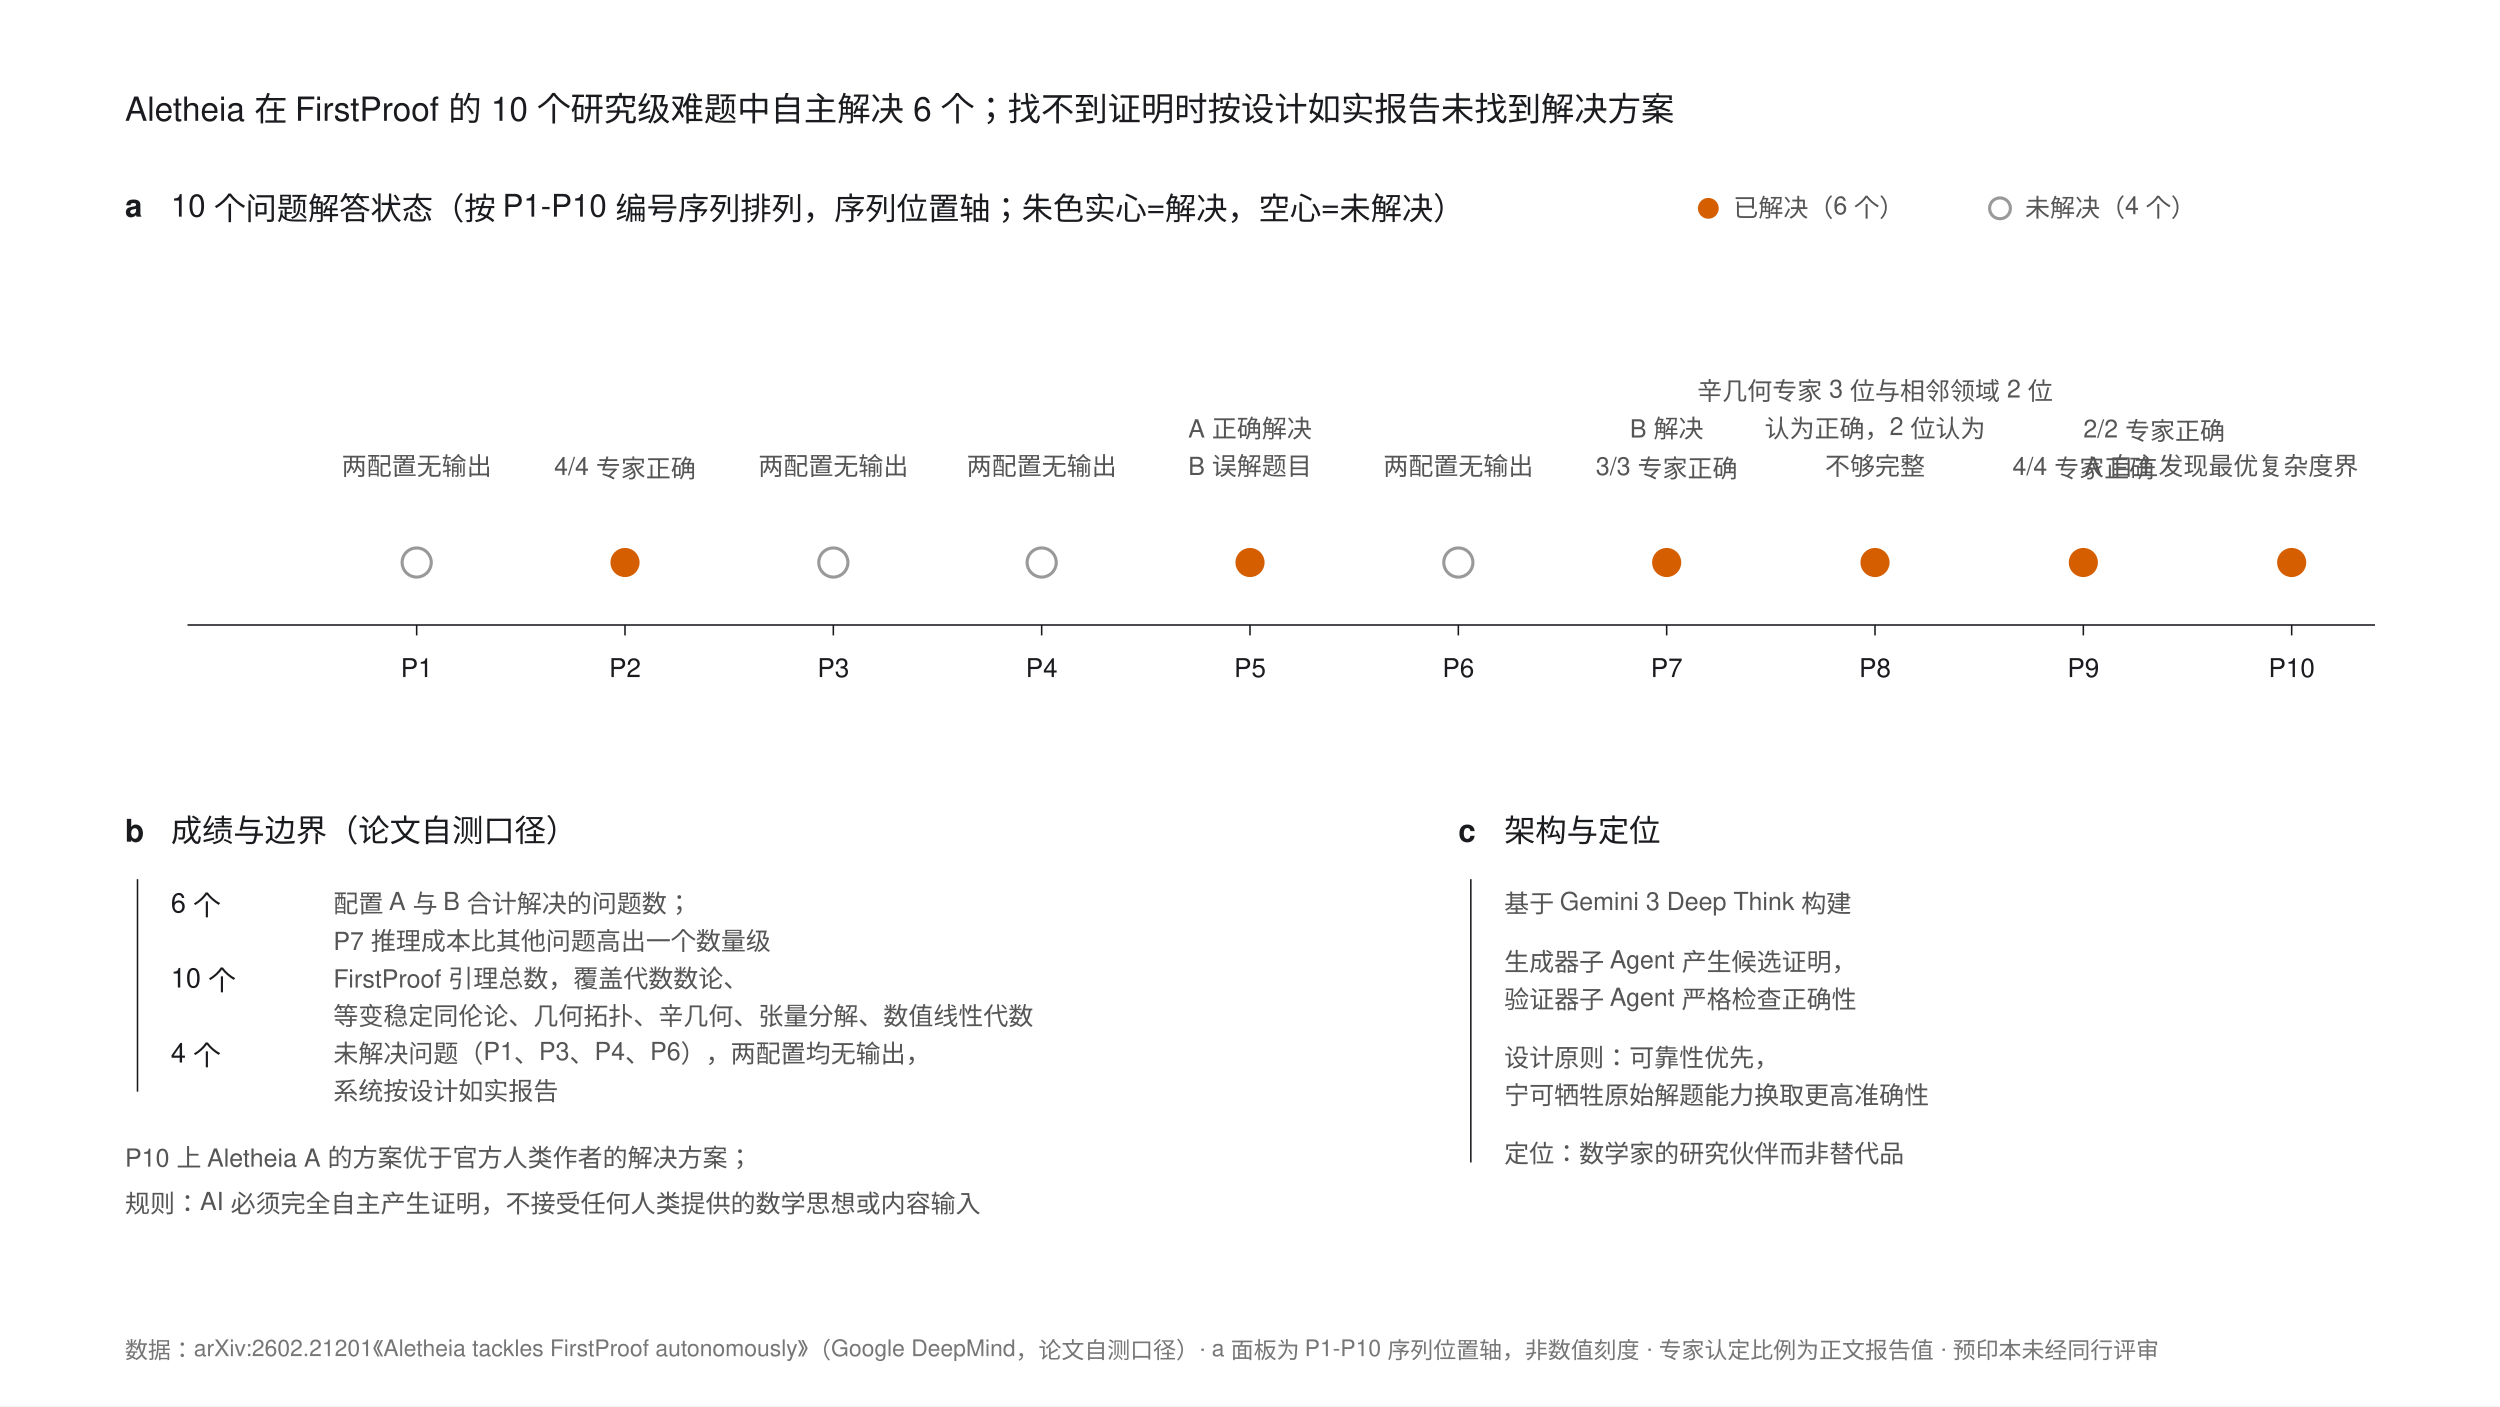
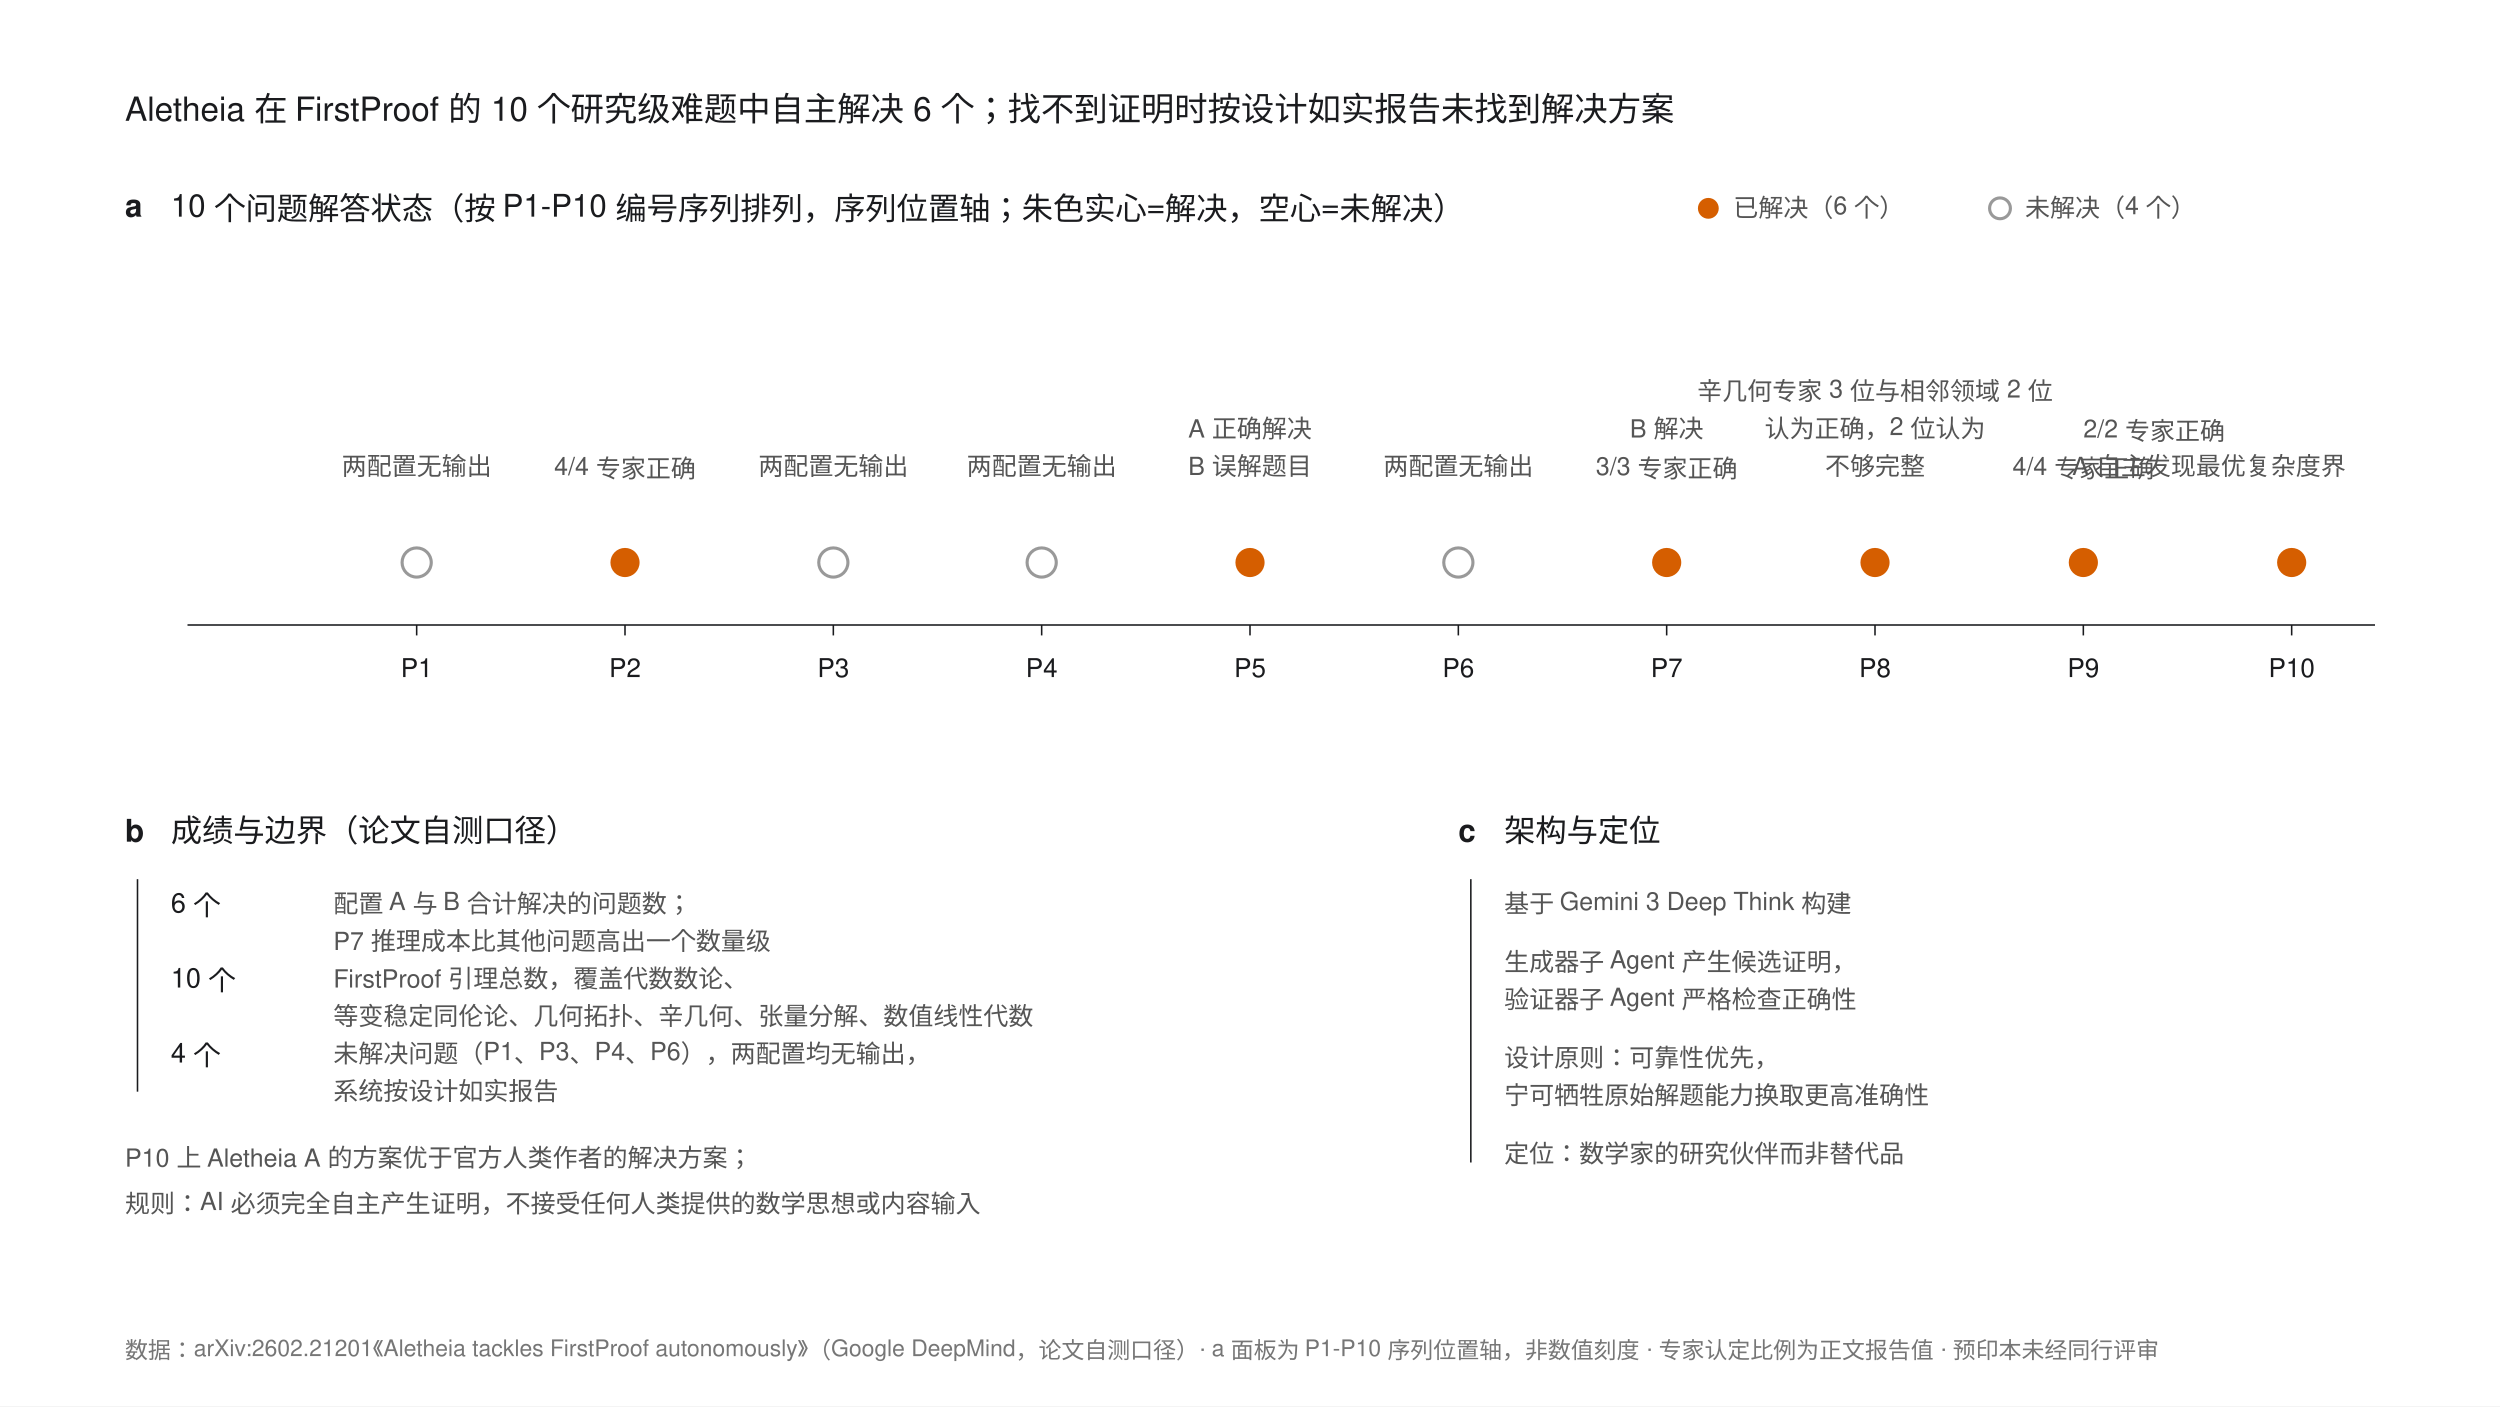
<svg xmlns="http://www.w3.org/2000/svg" width="1200" height="675" viewBox="0 0 1200 675" font-family="'Helvetica Neue',Helvetica,Arial,'PingFang SC',sans-serif">
  <rect width="1200" height="675" fill="#FFFFFF" />
  <text x="60" y="58" font-size="16" fill="#1A1B1E">Aletheia 在 FirstProof 的 10 个研究级难题中自主解决 6 个；找不到证明时按设计如实报告未找到解决方案</text>
  <text x="60" y="104" font-size="15" font-weight="bold" fill="#1A1B1E">a</text>
  <text x="82" y="104" font-size="15" fill="#1A1B1E">10 个问题解答状态（按 P1-P10 编号序列排列，序列位置轴；朱色实心=解决，空心=未解决）</text>
  <g font-size="12" fill="#555">
    <circle cx="820" cy="100" r="5" fill="#D55E00" />
    <text x="832" y="104">已解决（6 个）</text>
    <circle cx="960" cy="100" r="5" fill="#FFFFFF" stroke="#999999" stroke-width="1.5" />
    <text x="972" y="104">未解决（4 个）</text>
  </g>
  <line x1="90" y1="300" x2="1140" y2="300" stroke="#1A1B1E" stroke-width="0.75" />
  <g stroke="#1A1B1E" stroke-width="0.75">
    <line x1="200" y1="300" x2="200" y2="305" />
    <line x1="300" y1="300" x2="300" y2="305" />
    <line x1="400" y1="300" x2="400" y2="305" />
    <line x1="500" y1="300" x2="500" y2="305" />
    <line x1="600" y1="300" x2="600" y2="305" />
    <line x1="700" y1="300" x2="700" y2="305" />
    <line x1="800" y1="300" x2="800" y2="305" />
    <line x1="900" y1="300" x2="900" y2="305" />
    <line x1="1000" y1="300" x2="1000" y2="305" />
    <line x1="1100" y1="300" x2="1100" y2="305" />
  </g>
  <g font-size="12.5" fill="#1A1B1E" text-anchor="middle">
    <text x="200" y="325">P1</text>
    <text x="300" y="325">P2</text>
    <text x="400" y="325">P3</text>
    <text x="500" y="325">P4</text>
    <text x="600" y="325">P5</text>
    <text x="700" y="325">P6</text>
    <text x="800" y="325">P7</text>
    <text x="900" y="325">P8</text>
    <text x="1000" y="325">P9</text>
    <text x="1100" y="325">P10</text>
  </g>
  <g>
    <circle cx="200" cy="270" r="7" fill="#FFFFFF" stroke="#999999" stroke-width="1.5" />
    <circle cx="300" cy="270" r="7" fill="#D55E00" />
    <circle cx="400" cy="270" r="7" fill="#FFFFFF" stroke="#999999" stroke-width="1.5" />
    <circle cx="500" cy="270" r="7" fill="#FFFFFF" stroke="#999999" stroke-width="1.5" />
    <circle cx="600" cy="270" r="7" fill="#D55E00" />
    <circle cx="700" cy="270" r="7" fill="#FFFFFF" stroke="#999999" stroke-width="1.5" />
    <circle cx="800" cy="270" r="7" fill="#D55E00" />
    <circle cx="900" cy="270" r="7" fill="#D55E00" />
    <circle cx="1000" cy="270" r="7" fill="#D55E00" />
    <circle cx="1100" cy="270" r="7" fill="#D55E00" />
  </g>
  <g font-size="12" fill="#555" text-anchor="middle">
    <text x="200" y="228">两配置无输出</text>
    <text x="300" y="228">4/4 专家正确</text>
    <text x="400" y="228">两配置无输出</text>
    <text x="500" y="228">两配置无输出</text>
    <text x="600" y="210">A 正确解决</text>
    <text x="600" y="228">B 误解题目</text>
    <text x="700" y="228">两配置无输出</text>
    <text x="800" y="210">B 解决</text>
    <text x="800" y="228">3/3 专家正确</text>
    <text x="900" y="192">辛几何专家 3 位与相邻领域 2 位</text>
    <text x="900" y="210">认为正确，2 位认为</text>
    <text x="900" y="228">不够完整</text>
    <text x="1000" y="228">4/4 专家正确</text>
    <text x="1068" y="210" text-anchor="end">2/2 专家正确</text>
-     <text x="1132" y="228" text-anchor="end">A 自主发现最优复杂度界</text>
+     <text x="1126" y="228" text-anchor="end">A 自主发现最优复杂度界</text>
  </g>
  <text x="60" y="404" font-size="15" font-weight="bold" fill="#1A1B1E">b</text>
  <text x="82" y="404" font-size="15" fill="#1A1B1E">成绩与边界（论文自测口径）</text>
  <g stroke="#1A1B1E" stroke-width="0.75">
    <line x1="66" y1="422" x2="66" y2="524" />
  </g>
  <g font-size="13" fill="#1A1B1E">
    <text x="82" y="438">6 个</text>
    <text x="82" y="474">10 个</text>
    <text x="82" y="510">4 个</text>
  </g>
  <g font-size="12" fill="#555">
    <text x="160" y="438">配置 A 与 B 合计解决的问题数；</text>
    <text x="160" y="456">P7 推理成本比其他问题高出一个数量级</text>
    <text x="160" y="474">FirstProof 引理总数，覆盖代数数论、</text>
    <text x="160" y="492">等变稳定同伦论、几何拓扑、辛几何、张量分解、数值线性代数</text>
    <text x="160" y="510">未解决问题（P1、P3、P4、P6），两配置均无输出，</text>
    <text x="160" y="528">系统按设计如实报告</text>
  </g>
  <text x="60" y="560" font-size="12" fill="#555">P10 上 Aletheia A 的方案优于官方人类作者的解决方案；</text>
  <text x="60" y="582" font-size="12" fill="#555">规则：AI 必须完全自主产生证明，不接受任何人类提供的数学思想或内容输入</text>
  <text x="700" y="404" font-size="15" font-weight="bold" fill="#1A1B1E">c</text>
  <text x="722" y="404" font-size="15" fill="#1A1B1E">架构与定位</text>
  <g stroke="#1A1B1E" stroke-width="0.75">
    <line x1="706" y1="422" x2="706" y2="558" />
  </g>
  <g font-size="12" fill="#555">
    <text x="722" y="438">基于 Gemini 3 Deep Think 构建</text>
    <text x="722" y="466">生成器子 Agent 产生候选证明，</text>
    <text x="722" y="484">验证器子 Agent 严格检查正确性</text>
    <text x="722" y="512">设计原则：可靠性优先，</text>
    <text x="722" y="530">宁可牺牲原始解题能力换取更高准确性</text>
    <text x="722" y="558">定位：数学家的研究伙伴而非替代品</text>
  </g>
  <text x="60" y="652" font-size="11" fill="#767676">数据：arXiv:2602.21201《Aletheia tackles FirstProof autonomously》（Google DeepMind，论文自测口径）· a 面板为 P1-P10 序列位置轴，非数值刻度 · 专家认定比例为正文报告值 · 预印本未经同行评审</text>
</svg>
